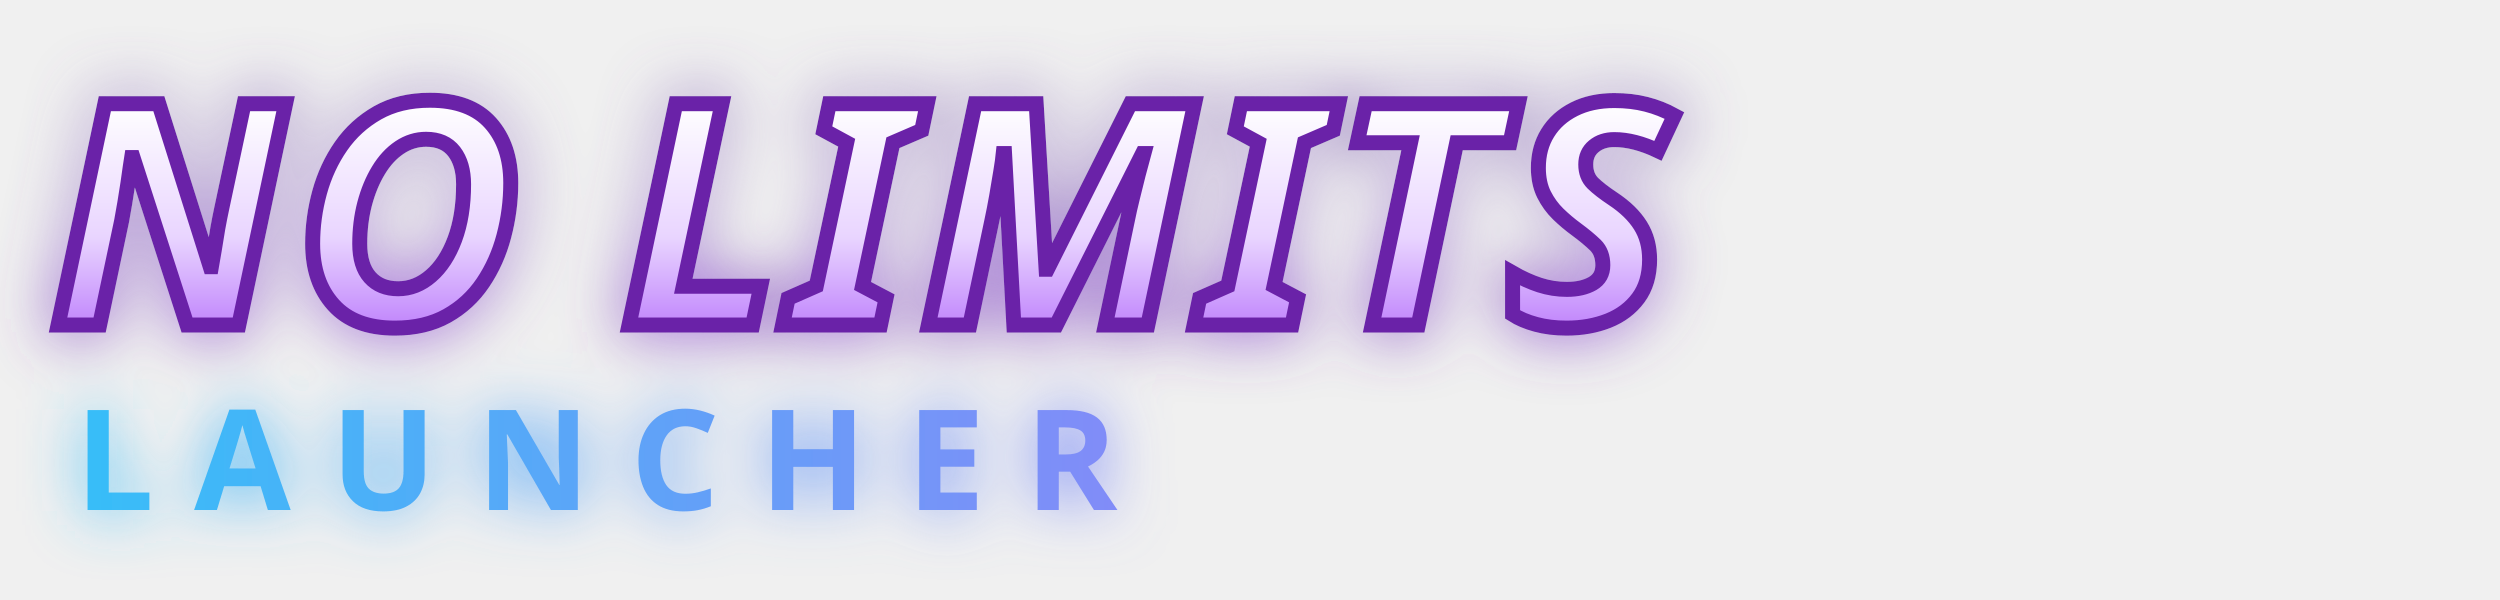
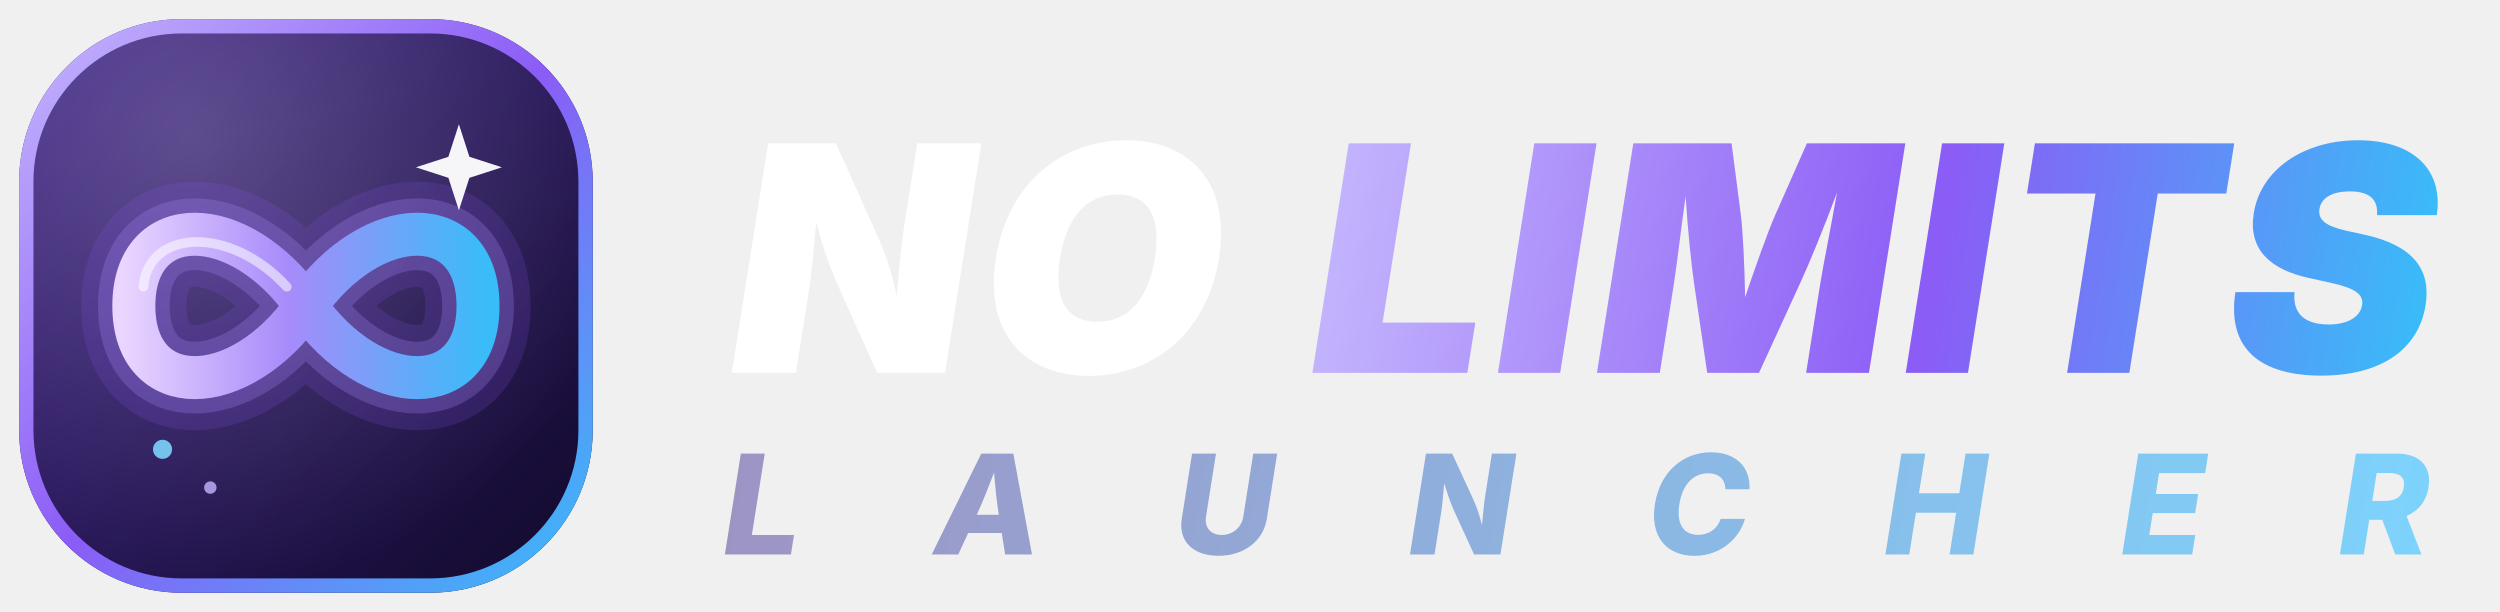
- <svg xmlns="http://www.w3.org/2000/svg" viewBox="0 0 500 120" width="100%" height="100%">
+ <svg xmlns="http://www.w3.org/2000/svg" viewBox="0 0 523 128" width="523" height="128">
  <defs>
-     <linearGradient id="textGrad" x1="0%" y1="0%" x2="0%" y2="100%">
-       <stop offset="0%" stop-color="#ffffff" />
-       <stop offset="60%" stop-color="#e9d5ff" />
-       <stop offset="100%" stop-color="#c084fc" />
+     <linearGradient id="badge" x1="0" y1="0" x2="1" y2="1">
+       <stop offset="0" stop-color="#3b1f86" />
+       <stop offset="1" stop-color="#110a2a" />
    </linearGradient>
-     <linearGradient id="subGrad" x1="0%" y1="0%" x2="100%" y2="0%">
-       <stop offset="0%" stop-color="#38bdf8" />
-       <stop offset="100%" stop-color="#818cf8" />
+     <linearGradient id="rim" x1="0" y1="0" x2="1" y2="1">
+       <stop offset="0" stop-color="#c4b5fd" />
+       <stop offset="0.5" stop-color="#8b5cf6" />
+       <stop offset="1" stop-color="#38bdf8" />
    </linearGradient>
-     <filter id="glow" x="-20%" y="-20%" width="140%" height="140%">
-       <feGaussianBlur stdDeviation="6" result="blur" />
-       <feComposite in="SourceGraphic" in2="blur" operator="over" />
-     </filter>
+     <linearGradient id="inf" gradientUnits="userSpaceOnUse" x1="22" y1="0" x2="98" y2="0">
+       <stop offset="0" stop-color="#e9d5ff" />
+       <stop offset="0.45" stop-color="#a78bfa" />
+       <stop offset="1" stop-color="#38bdf8" />
+     </linearGradient>
+     <linearGradient id="limits" gradientUnits="userSpaceOnUse" x1="0" y1="0" x2="235.6" y2="0">
+       <stop offset="0" stop-color="#c4b5fd" />
+       <stop offset="0.55" stop-color="#8b5cf6" />
+       <stop offset="1" stop-color="#38bdf8" />
+     </linearGradient>
+     <linearGradient id="sub" gradientUnits="userSpaceOnUse" x1="0" y1="0" x2="357.1" y2="0">
+       <stop offset="0" stop-color="#9d94c4" />
+       <stop offset="1" stop-color="#7dd3fc" />
+     </linearGradient>
+     <radialGradient id="shine" cx="0.3" cy="0.2" r="0.8">
+       <stop offset="0" stop-color="#ffffff" stop-opacity="0.22" />
+       <stop offset="1" stop-color="#ffffff" stop-opacity="0" />
+     </radialGradient>
  </defs>
-   <g filter="url(#glow)">
-     <text x="10" y="65" font-family="'Segoe UI', 'Arial Black', sans-serif" font-weight="900" font-style="italic" font-size="62" fill="url(#textGrad)" stroke="#6b21a8" stroke-width="3" letter-spacing="2">NO LIMITS</text>
-     <text x="15" y="102" font-family="'Segoe UI', 'Arial Black', sans-serif" font-weight="900" font-size="28" fill="url(#subGrad)" letter-spacing="8">LAUNCHER</text>
+   <g id="emblem">
+     <rect x="4" y="4" width="120" height="120" rx="34" fill="url(#badge)" />
+     <rect x="4" y="4" width="120" height="120" rx="34" fill="url(#shine)" />
+     <rect x="5.5" y="5.5" width="117" height="117" rx="32.5" fill="none" stroke="url(#rim)" stroke-width="3" />
+     <g transform="translate(4 4)">
+       <path d="M24 60 C24 40 46 40 60 60 C74 80 96 80 96 60 C96 40 74 40 60 60 C46 80 24 80 24 60 Z" fill="none" stroke="#8b5cf6" stroke-opacity="0.16" stroke-width="22" stroke-linecap="round" stroke-linejoin="round" />
+       <path d="M24 60 C24 40 46 40 60 60 C74 80 96 80 96 60 C96 40 74 40 60 60 C46 80 24 80 24 60 Z" fill="none" stroke="#a78bfa" stroke-opacity="0.26" stroke-width="15" stroke-linecap="round" stroke-linejoin="round" />
+       <path d="M24 60 C24 40 46 40 60 60 C74 80 96 80 96 60 C96 40 74 40 60 60 C46 80 24 80 24 60 Z" fill="none" stroke="url(#inf)" stroke-width="9" stroke-linecap="round" stroke-linejoin="round" />
+       <path d="M26 56 C27 44 44 43 56 56" fill="none" stroke="#ffffff" stroke-opacity="0.55" stroke-width="2" stroke-linecap="round" />
+       <path d="M92 22 L94.2 28.8 L101 31 L94.2 33.2 L92 40 L89.8 33.2 L83 31 L89.8 28.8 Z" fill="#ffffff" fill-opacity="0.95" />
+       <circle cx="30" cy="90" r="2" fill="#7dd3fc" fill-opacity="0.9" />
+       <circle cx="40" cy="98" r="1.3" fill="#c4b5fd" fill-opacity="0.8" />
+     </g>
+   </g>
+   <g transform="translate(150 78) skewX(-9)">
+     <path d="M3.09 0H16.5V-17.53C16.5 -20.69 16.15 -25.97 15.76 -31.49C18.08 -26.1 19.85 -22.43 22.85 -17.53L33.52 0H47.7V-48.02H34.29V-30.42C34.29 -26.88 34.71 -21.01 35.03 -16.11C33.06 -21.53 31.13 -25.2 28.71 -29.17L17.27 -48.02H3.09Z M77.88 0.64C90.93 0.64 101.21 -7.96 101.21 -23.98C101.21 -40.03 90.93 -48.66 77.88 -48.66C64.76 -48.66 54.54 -40.03 54.54 -23.98C54.54 -8.06 64.76 0.64 77.88 0.64ZM77.88 -10.7C71.43 -10.7 67.95 -15.37 67.95 -23.98C67.95 -32.61 71.43 -37.32 77.88 -37.32C84.35 -37.32 87.8 -32.61 87.8 -23.98C87.8 -15.37 84.35 -10.7 77.88 -10.7Z" fill="#ffffff" />
+     <g transform="translate(121.46 0)">
+       <path d="M3.09 0H35.51V-10.51H16.11V-48.02H3.09Z M54.93 -48.02H41.91V0H54.93Z M62.62 0H75.77V-18.56C75.77 -22.11 75.45 -30.07 75.32 -36.9C76.9 -29.84 78.86 -22.33 80.02 -18.56L85.69 0H96.52L102.1 -18.56C103.29 -22.46 105.32 -30.39 106.87 -37.71C106.74 -30.71 106.38 -22.24 106.38 -18.56V0H119.53V-48.02H98.94L94.68 -33C93.69 -29.49 92.24 -22.11 91.11 -15.82C90.01 -22.11 88.5 -29.49 87.5 -33L83.18 -48.02H62.62Z M140.24 -48.02H127.22V0H140.24Z M146.64 -37.51H160.98V0H174V-37.51H188.34V-48.02H146.64Z M214.27 0.58C226.42 0.58 233.73 -4.67 233.73 -14.18C233.73 -21.46 229.32 -26.62 218.71 -28.88L214.78 -29.71C210.24 -30.68 208.34 -32 208.34 -34.29C208.34 -36.42 210.11 -37.96 214.14 -37.96C218.36 -37.96 220.36 -36.13 220.58 -33H233.09C233.02 -42.41 225.77 -48.66 214.14 -48.66C202.73 -48.66 194.74 -42.51 194.74 -33.39C194.74 -25.88 199.92 -21.66 208.4 -19.85L213.23 -18.82C218.55 -17.69 220.45 -16.34 220.45 -14.18C220.45 -11.79 218.23 -10.12 214.07 -10.12C209.04 -10.12 206.11 -12.47 205.89 -16.89H193.51C193.58 -4.83 201.73 0.58 214.27 0.58Z" fill="url(#limits)" />
+     </g>
+   </g>
+   <g transform="translate(150 116) skewX(-9)">
+     <path d="M1.64 0H15.46V-4.08H6.64V-21.1H1.64Z M44.91 0H50.46L51.83 -4.49H58.85L60.28 0H65.89L58.64 -21.1H51.94ZM53.01 -8.31 53.29 -9.22C53.98 -11.61 54.61 -14.27 55.24 -17.12C55.92 -14.29 56.62 -11.63 57.35 -9.22L57.64 -8.31Z M104.94 0.27C110.25 0.27 113.84 -2.78 113.84 -7.49V-21.1H108.84V-7.9C108.84 -5.68 107.27 -4.09 104.94 -4.09C102.63 -4.09 101.04 -5.68 101.04 -7.9V-21.1H96.04V-7.49C96.04 -2.78 99.6 0.27 104.94 0.27Z M144.97 0H150.1V-8.74C150.1 -10.07 149.95 -12.36 149.78 -14.87C150.96 -12.35 151.74 -10.76 152.99 -8.74L158.38 0H163.89V-21.1H158.76V-12.12C158.76 -10.65 158.92 -8.23 159.06 -6.12C158.17 -8.41 157.29 -10.01 156.36 -11.57L150.46 -21.1H144.97Z M204.52 0.28C210.25 0.28 213.47 -3.68 213.85 -7.45H208.79C208.44 -5.4 206.88 -4.11 204.62 -4.11C201.59 -4.11 199.65 -6.3 199.65 -10.54C199.65 -14.63 201.54 -16.99 204.65 -16.99C206.91 -16.99 208.45 -15.7 208.78 -13.65H213.84C213.26 -18.56 209.53 -21.38 204.52 -21.38C198.9 -21.38 194.54 -17.5 194.54 -10.54C194.54 -3.61 198.81 0.28 204.52 0.28Z M244.43 0H249.42V-8.74H257.85V0H262.83V-21.1H257.85V-12.81H249.42V-21.1H244.43Z M293.98 0H308.6V-4.08H298.98V-8.67H307.85V-12.66H298.98V-17.02H308.62V-21.1H293.98Z M339.51 0H344.5V-7.26H347.22L351.09 0H356.57L352.17 -8.06C354.5 -9.1 355.83 -11.17 355.83 -14.09C355.83 -18.39 352.9 -21.1 348.14 -21.1H339.51ZM344.5 -11.21V-17.05H347.08C349.43 -17.05 350.65 -16.06 350.65 -14.09C350.65 -12.12 349.43 -11.21 347.1 -11.21Z" fill="url(#sub)" />
  </g>
</svg>
